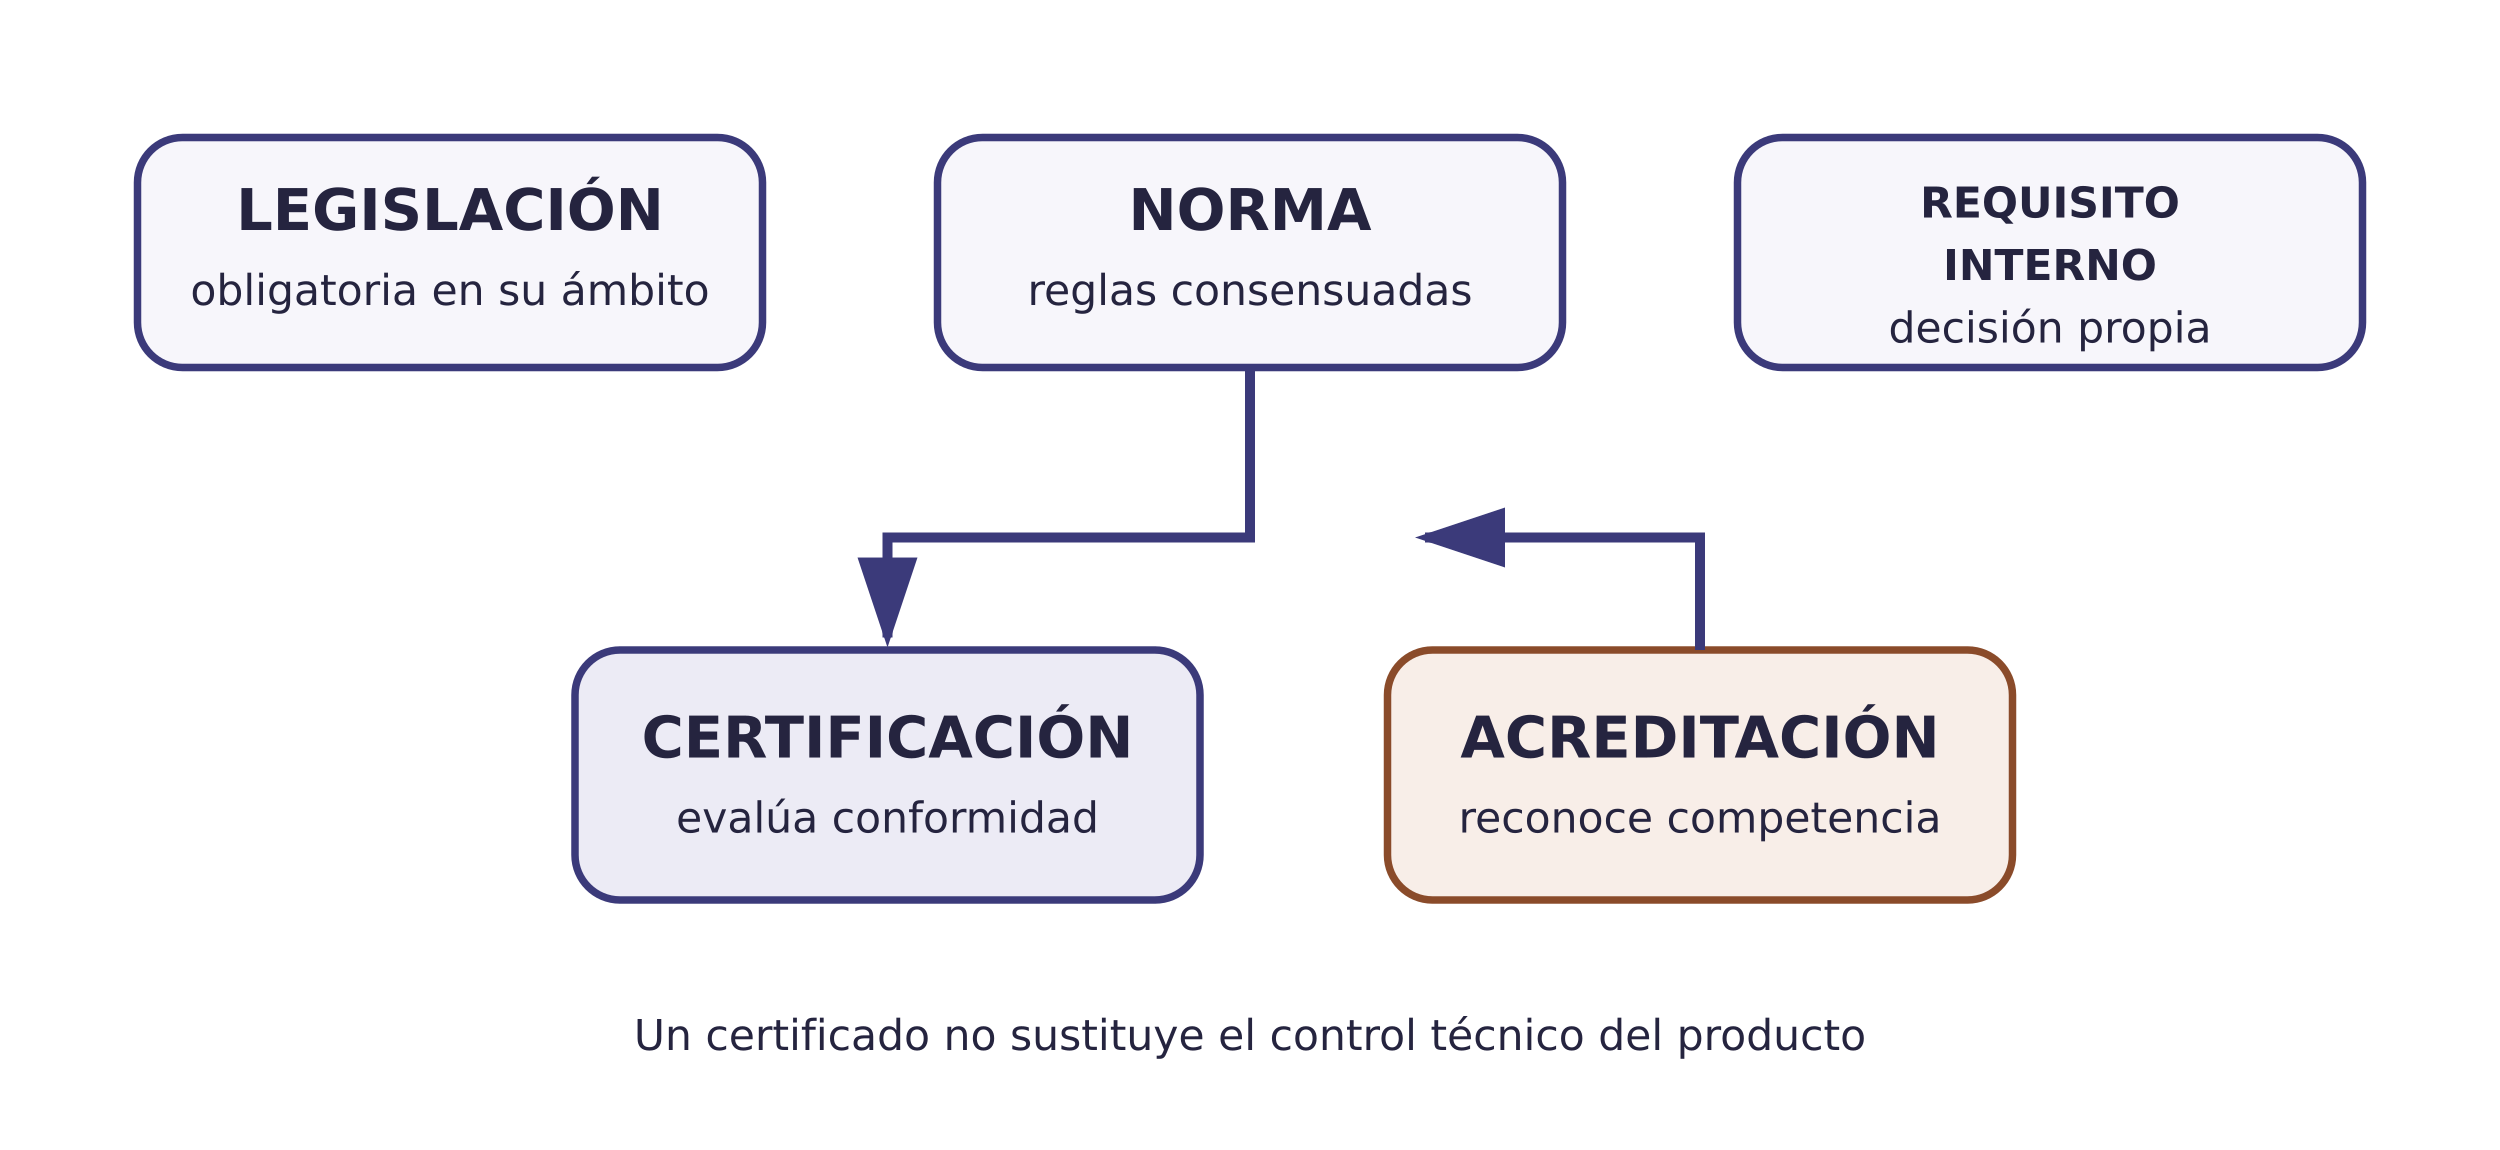
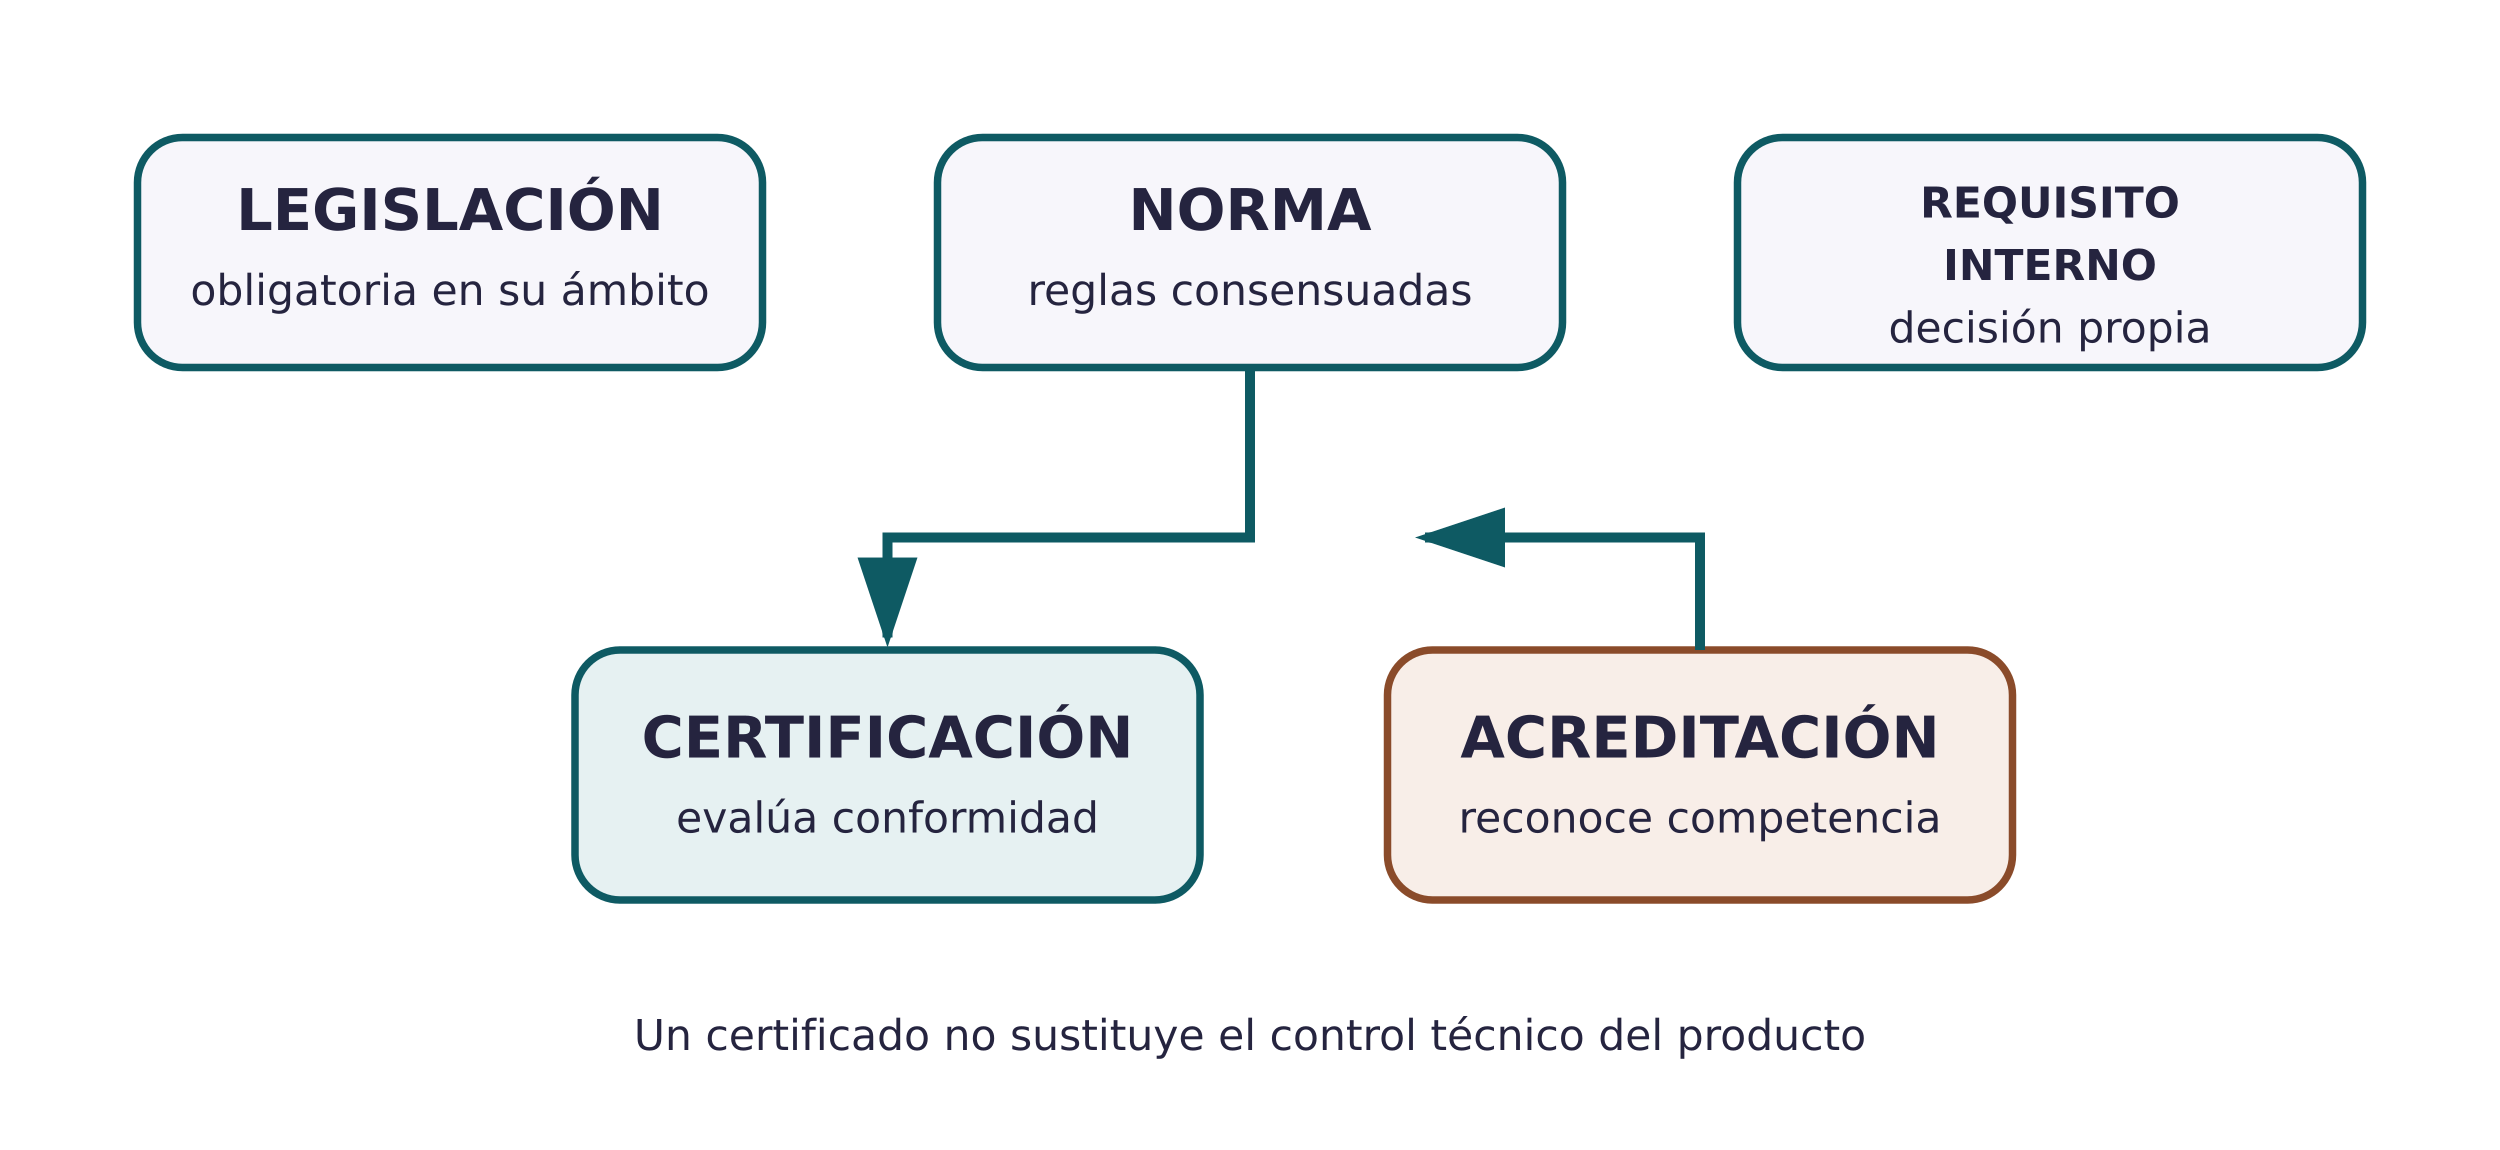
<svg xmlns="http://www.w3.org/2000/svg" viewBox="0 0 1000 460" role="img">
-   <style>text{font-family:Verdana,'DejaVu Sans',Arial,sans-serif;fill:#25243f} .t{font-size:23px;font-weight:700} .s{font-size:17px} .box{fill:#f7f6fb;stroke:#3b3a7a;stroke-width:3} .arr{stroke:#3b3a7a;stroke-width:4;fill:none;marker-end:url(#a)} .return{stroke:#8a4b2a;stroke-width:4;fill:none;stroke-dasharray:9 7;marker-end:url(#b)}</style>
+   <style>text{font-family:Verdana,'DejaVu Sans',Arial,sans-serif;fill:#25243f} .t{font-size:23px;font-weight:700} .s{font-size:17px} .box{fill:#f7f6fb;stroke:#0e5a63;stroke-width:3} .arr{stroke:#0e5a63;stroke-width:4;fill:none;marker-end:url(#a)} .return{stroke:#8a4b2a;stroke-width:4;fill:none;stroke-dasharray:9 7;marker-end:url(#b)}</style>
  <defs>
    <marker id="a" markerWidth="10" markerHeight="10" refX="8" refY="3" orient="auto">
-       <path d="M0,0 L0,6 L9,3 z" fill="#3b3a7a" />
+       <path d="M0,0 L0,6 L9,3 z" fill="#0e5a63" />
    </marker>
    <marker id="b" markerWidth="10" markerHeight="10" refX="8" refY="3" orient="auto">
      <path d="M0,0 L0,6 L9,3 z" fill="#8a4b2a" />
    </marker>
  </defs>
  <rect class="box" x="55" y="55" rx="18" width="250" height="92" />
  <text class="t" x="180" y="92" text-anchor="middle">LEGISLACIÓN</text>
  <text class="s" x="180" y="122" text-anchor="middle">obligatoria en su ámbito</text>
  <rect class="box" x="375" y="55" rx="18" width="250" height="92" />
  <text class="t" x="500" y="92" text-anchor="middle">NORMA</text>
  <text class="s" x="500" y="122" text-anchor="middle">reglas consensuadas</text>
  <rect class="box" x="695" y="55" rx="18" width="250" height="92" />
  <text class="s" x="820" y="87" text-anchor="middle" font-weight="700">REQUISITO</text>
  <text class="s" x="820" y="112" text-anchor="middle" font-weight="700">INTERNO</text>
  <text class="s" x="820" y="137" text-anchor="middle">decisión propia</text>
-   <rect x="230" y="260" rx="18" width="250" height="100" fill="#ecebf5" stroke="#3b3a7a" stroke-width="3" />
+   <rect x="230" y="260" rx="18" width="250" height="100" fill="#e6f1f2" stroke="#0e5a63" stroke-width="3" />
  <text class="t" x="355" y="303" text-anchor="middle">CERTIFICACIÓN</text>
  <text class="s" x="355" y="333" text-anchor="middle">evalúa conformidad</text>
  <rect x="555" y="260" rx="18" width="250" height="100" fill="#f8eee8" stroke="#8a4b2a" stroke-width="3" />
  <text class="t" x="680" y="303" text-anchor="middle">ACREDITACIÓN</text>
  <text class="s" x="680" y="333" text-anchor="middle">reconoce competencia</text>
  <path class="arr" d="M500 147 V215 H355 V255" />
  <path class="arr" d="M680 260 V215 H570" />
  <text class="s" x="500" y="420" text-anchor="middle">Un certificado no sustituye el control técnico del producto</text>
</svg>
